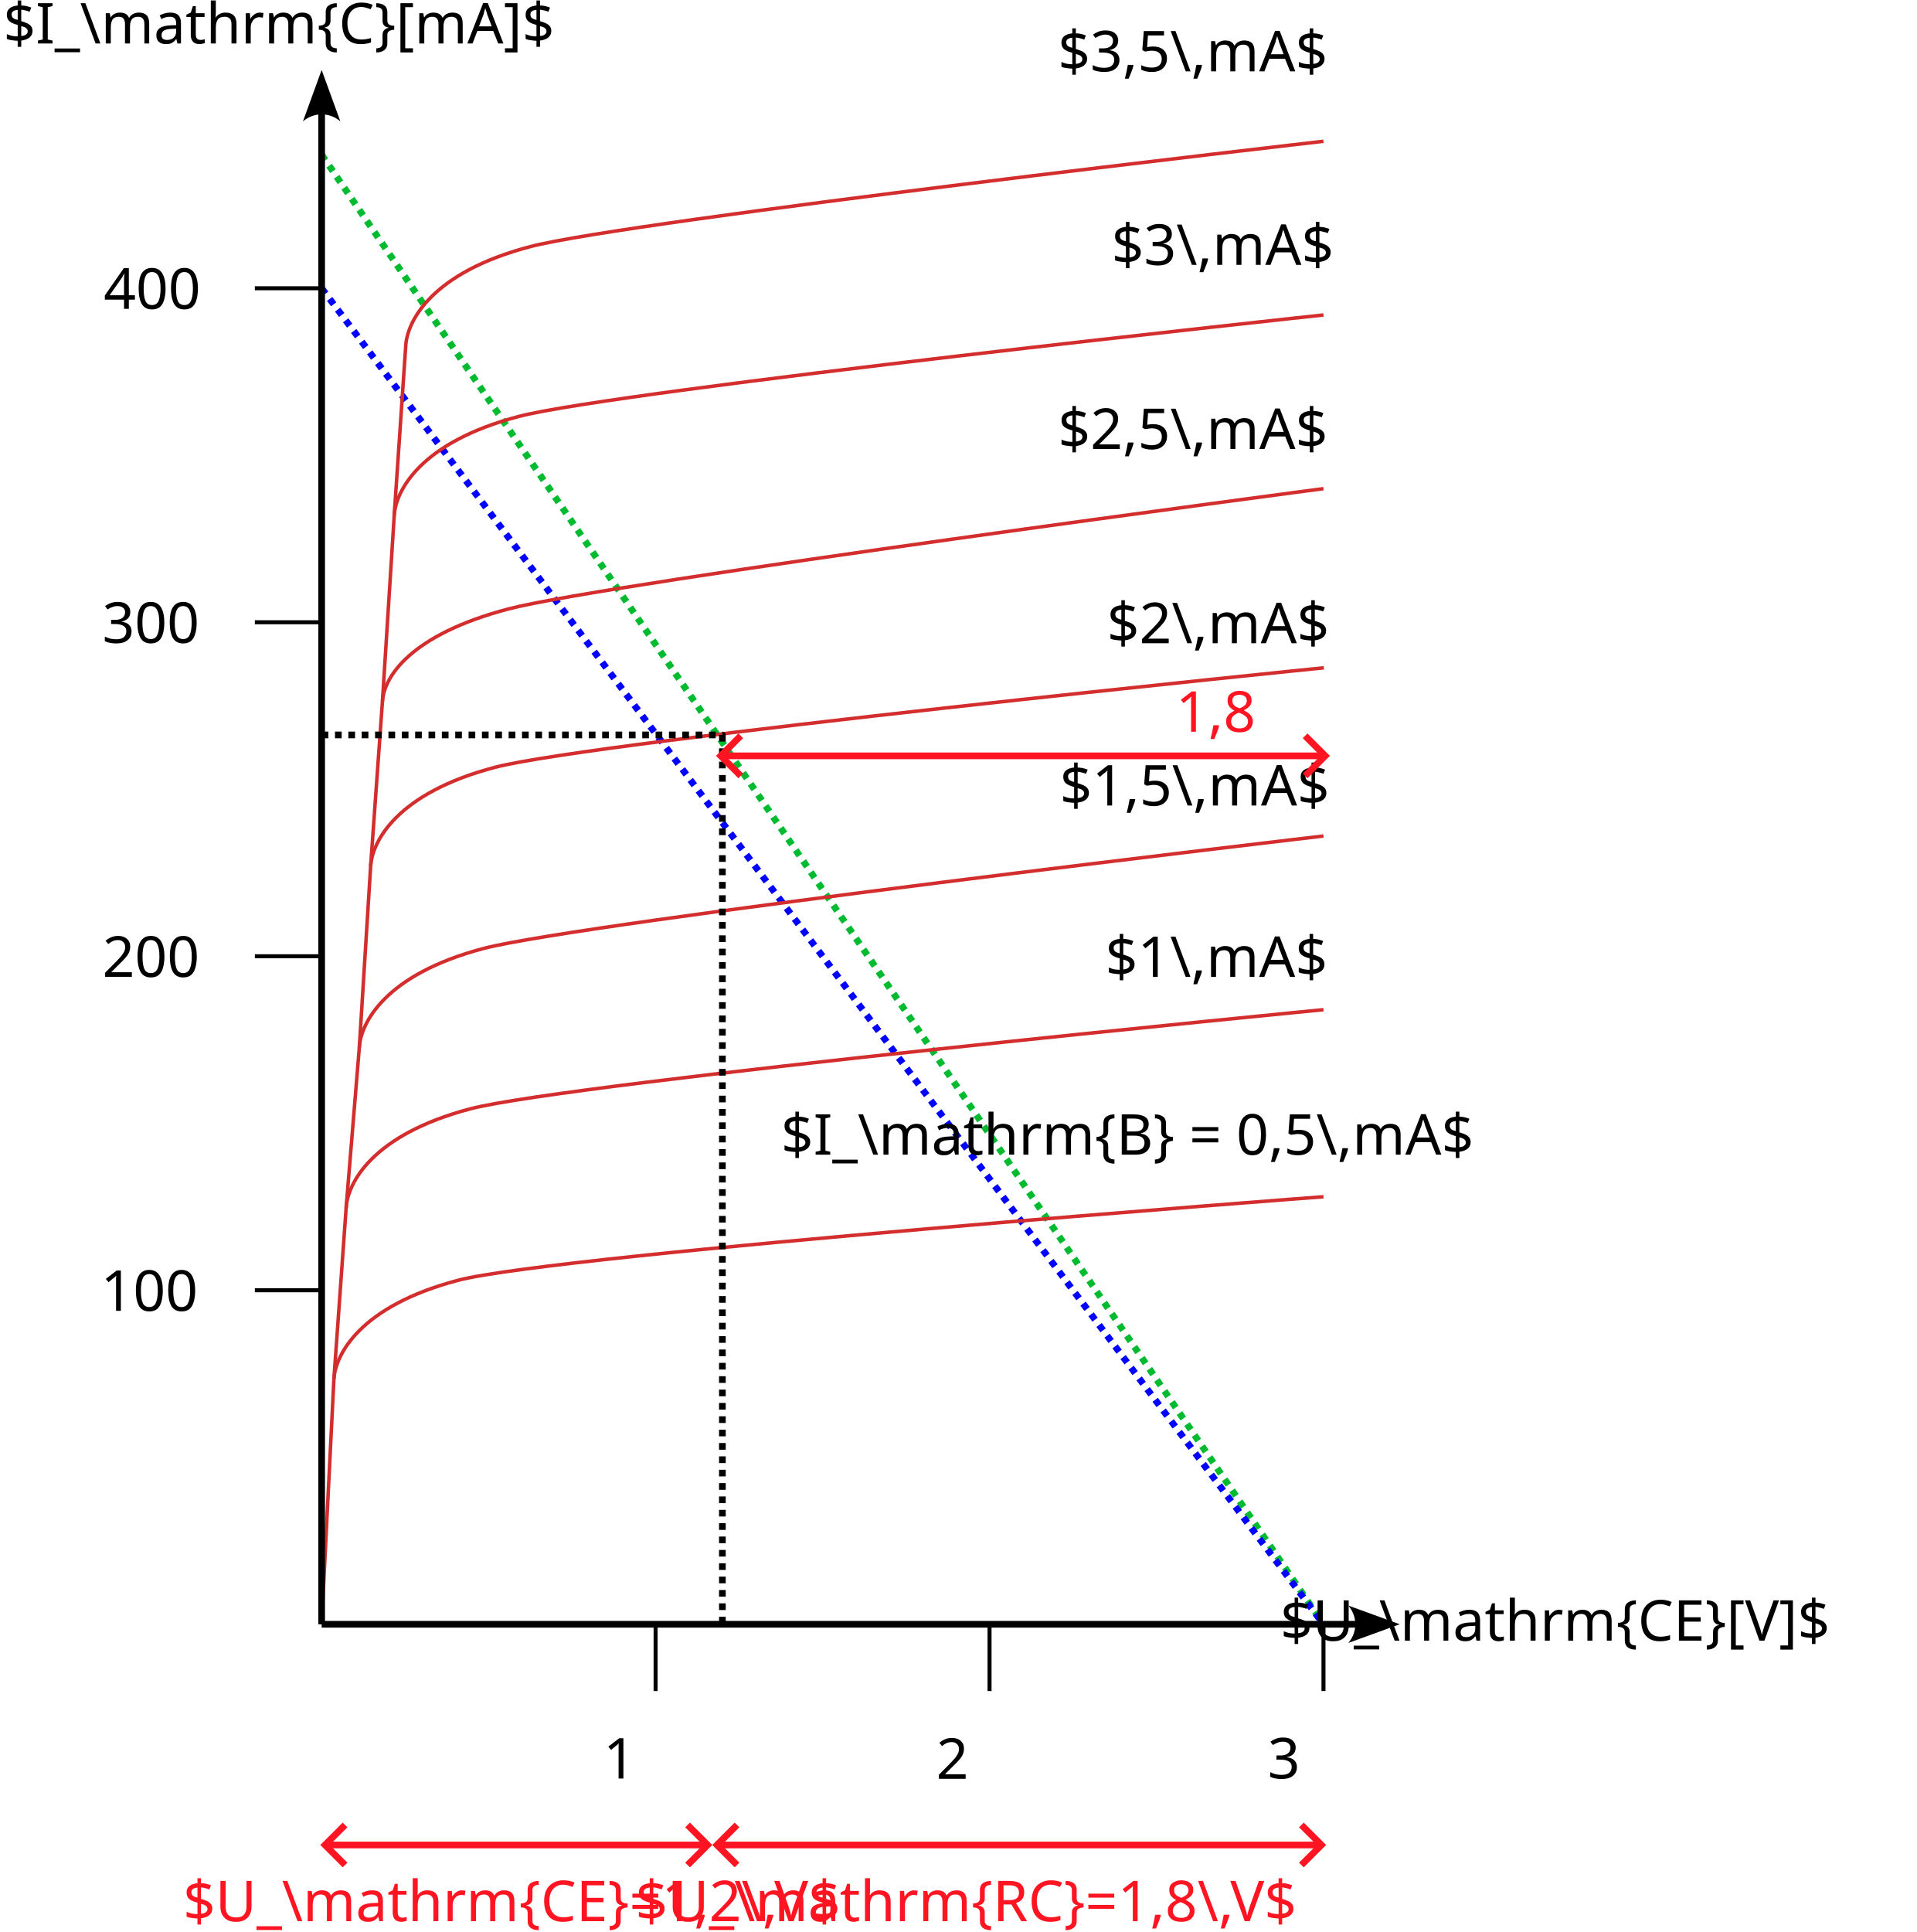
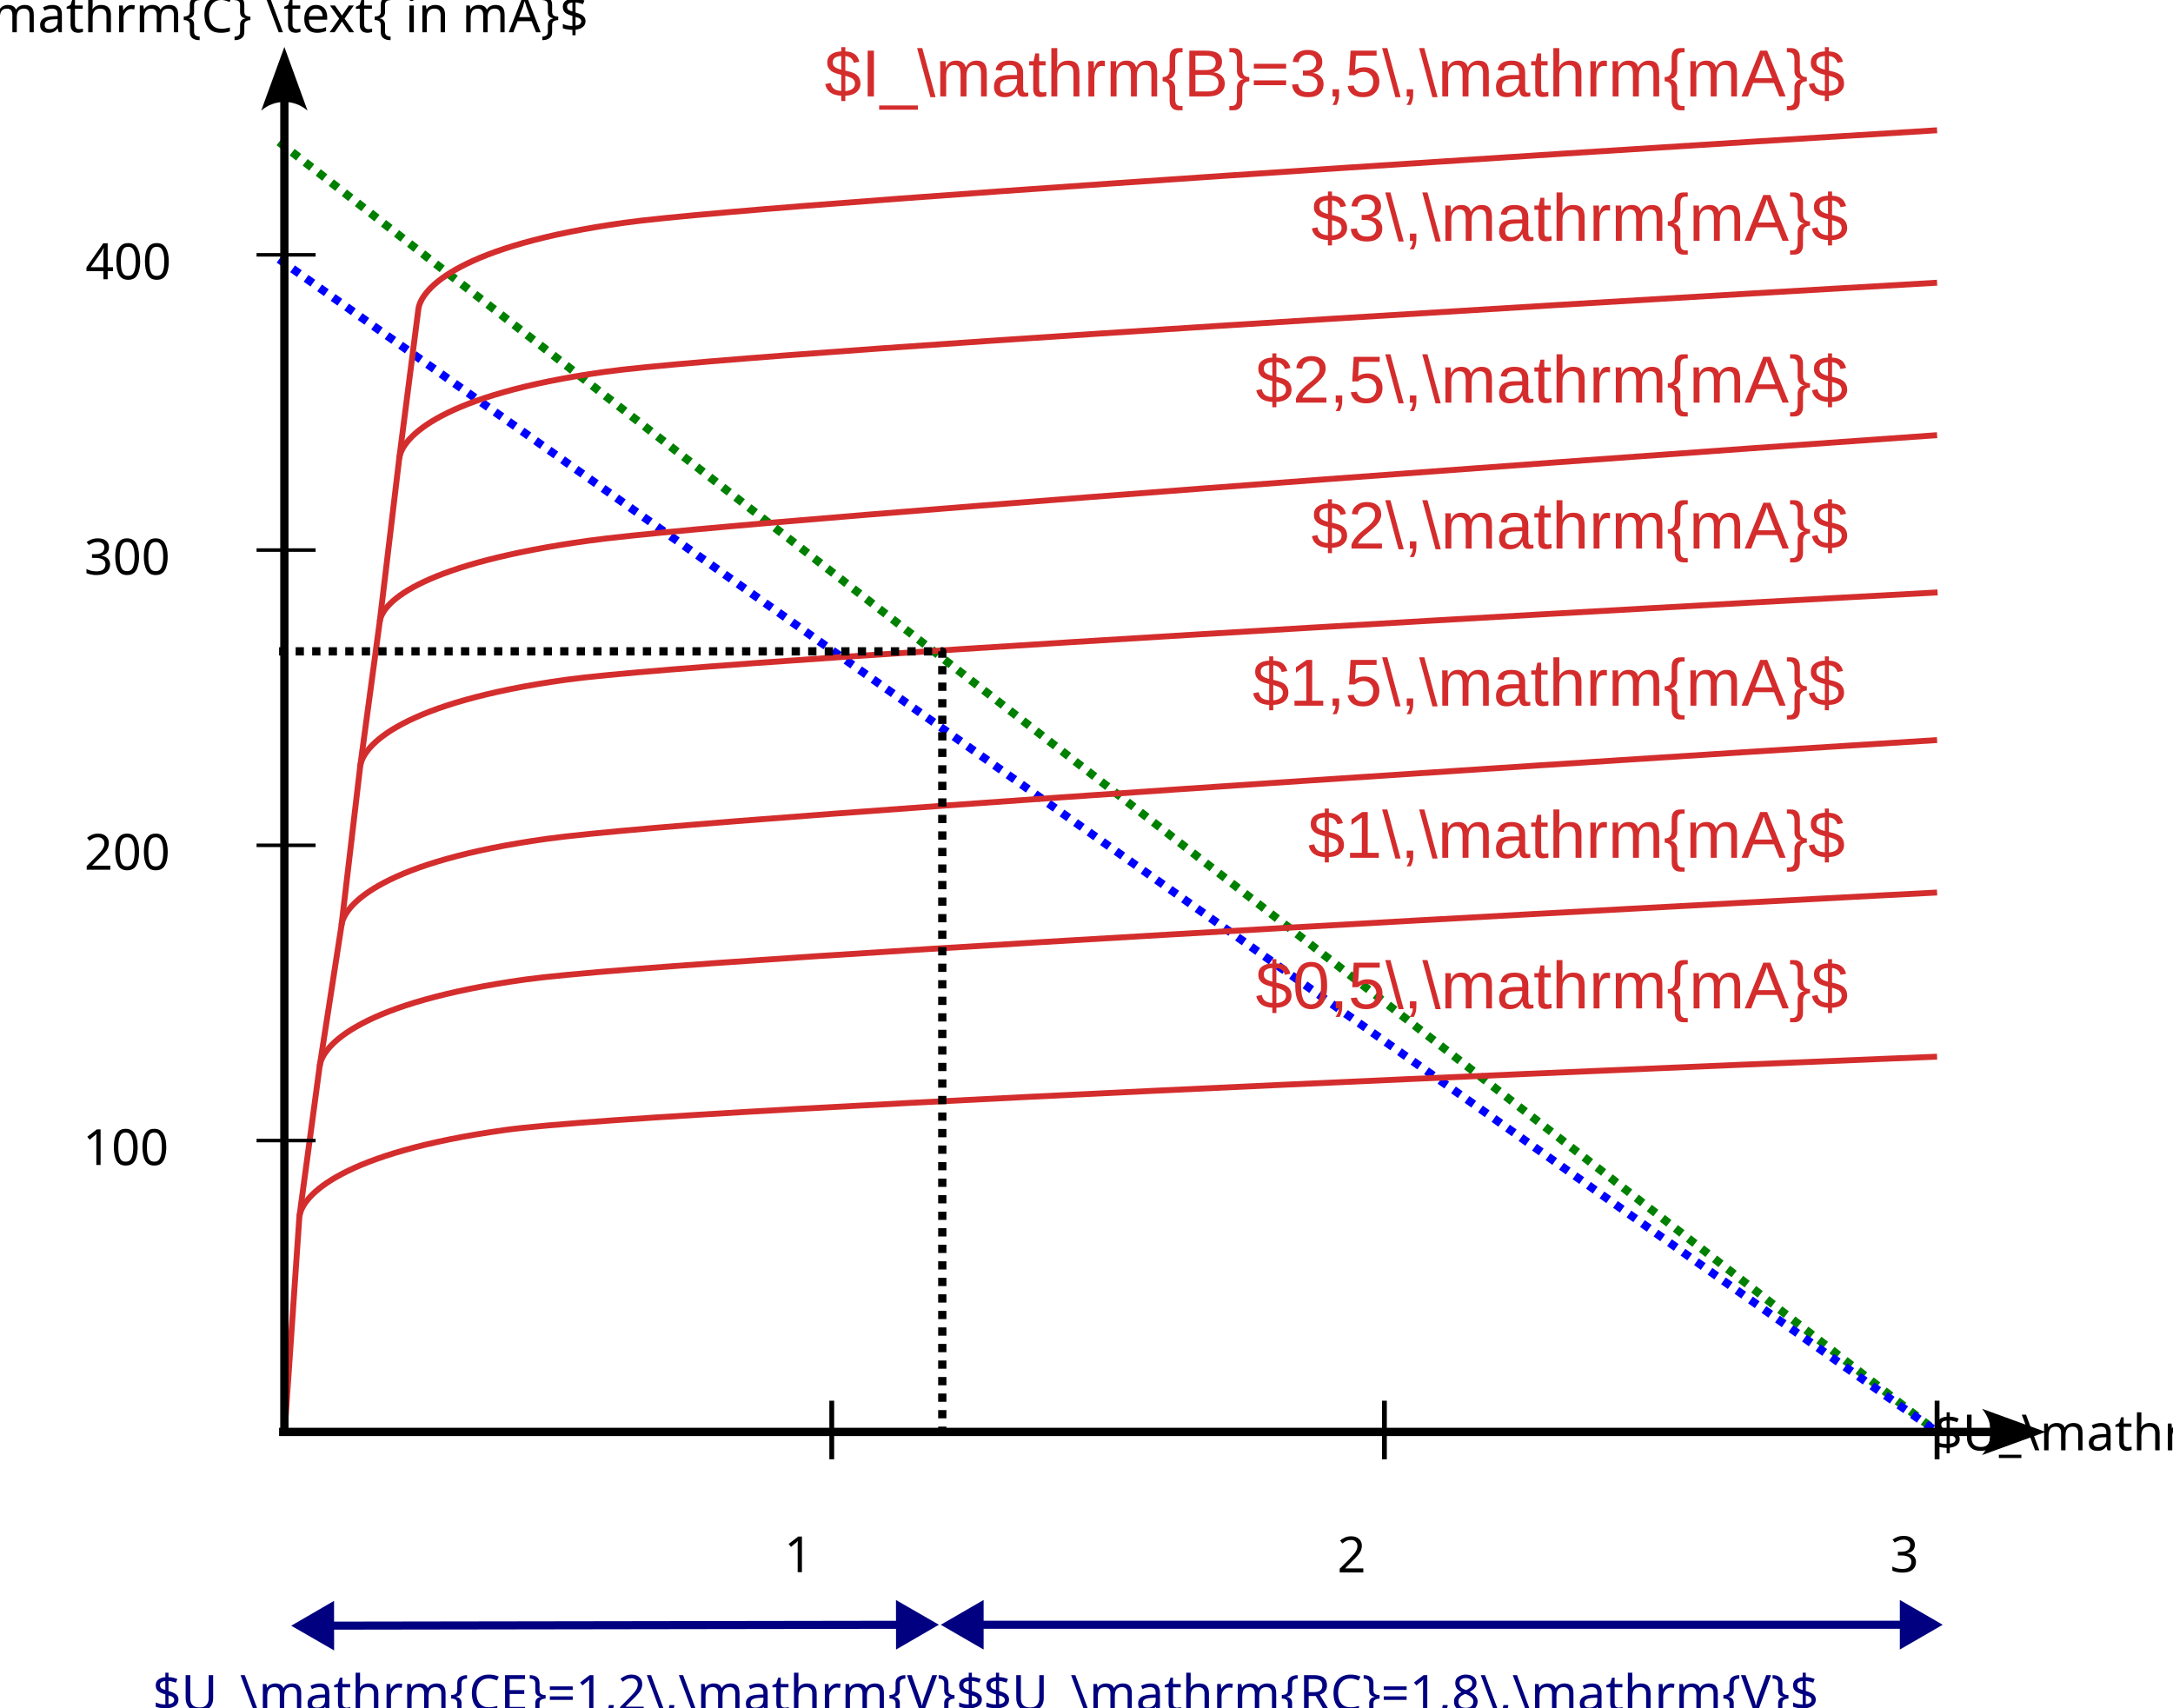
- <svg xmlns="http://www.w3.org/2000/svg" width="143.502mm" height="144.61mm" viewBox="0 0 143.502 144.61" version="1.1" id="svg1">
+ <svg xmlns="http://www.w3.org/2000/svg" width="184mm" height="144.61mm" viewBox="0 0 184 144.61" version="1.1" id="svg1">
  <defs id="defs1">
-     <marker style="overflow:visible" id="ArrowWide" refX="0" refY="0" orient="auto-start-reverse" markerWidth="1" markerHeight="1" viewBox="0 0 1 1" preserveAspectRatio="xMidYMid">
-       <path style="fill:none;stroke:context-stroke;stroke-width:1;stroke-linecap:butt" d="M 3,-3 0,0 3,3" transform="rotate(180,0.125,0)" id="path14" />
+     <marker style="overflow:visible" id="TriangleStart" refX="0" refY="0" orient="auto-start-reverse" markerWidth="5.324" markerHeight="6.155" viewBox="0 0 5.324 6.155" preserveAspectRatio="xMidYMid">
+       <path transform="scale(0.5)" style="fill:context-stroke;fill-rule:evenodd;stroke:context-stroke;stroke-width:1pt" d="M 5.77,0 -2.88,5 V -5 Z" id="path135" />
    </marker>
    <marker style="overflow:visible" id="ConcaveTriangle" refX="0" refY="0" orient="auto-start-reverse" markerWidth="1" markerHeight="1" viewBox="0 0 1 1" preserveAspectRatio="xMidYMid">
      <path transform="scale(0.7)" d="M -2,-4 9,0 -2,4 c 2,-2.33 2,-5.66 0,-8 z" style="fill:context-stroke;fill-rule:evenodd;stroke:none" id="path7" />
    </marker>
-     <marker style="overflow:visible" id="ArrowWide-7" refX="0" refY="0" orient="auto-start-reverse" markerWidth="1" markerHeight="1" viewBox="0 0 1 1" preserveAspectRatio="xMidYMid">
-       <path style="fill:none;stroke:context-stroke;stroke-width:1;stroke-linecap:butt" d="M 3,-3 0,0 3,3" transform="rotate(180,0.125,0)" id="path14-8" />
-     </marker>
-     <marker style="overflow:visible" id="ArrowWide-5" refX="0" refY="0" orient="auto-start-reverse" markerWidth="1" markerHeight="1" viewBox="0 0 1 1" preserveAspectRatio="xMidYMid">
-       <path style="fill:none;stroke:context-stroke;stroke-width:1;stroke-linecap:butt" d="M 3,-3 0,0 3,3" transform="rotate(180,0.125,0)" id="path14-81" />
-     </marker>
  </defs>
  <g id="layer1" transform="translate(4.079154,-68.42446)">
-     <path style="fill:#000000;fill-rule:evenodd;stroke:#00bb2f;stroke-width:0.5;stroke-linejoin:round;stroke-miterlimit:0;stroke-dasharray:0.5, 0.5;stroke-dashoffset:0;stroke-opacity:1" d="M 20,80 95,190" id="path11-9" />
-     <path style="fill:#000000;fill-rule:evenodd;stroke:#0000ff;stroke-width:0.5;stroke-linejoin:round;stroke-miterlimit:0;stroke-dasharray:0.5, 0.5;stroke-dashoffset:0;stroke-opacity:1" d="M 20,90 95,190" id="path11" />
-     <path style="fill:none;fill-opacity:1;fill-rule:evenodd;stroke:#d42d2d;stroke-width:0.263;stroke-miterlimit:0;stroke-dasharray:none;stroke-opacity:1" d="m 20,190 0.917,-18.333 c 0.104,-1.828 1.921,-5.476 9.312,-7.416 C 37.623,162.311 95,158 95,158" id="path19" />
-     <path style="fill:none;fill-opacity:1;fill-rule:evenodd;stroke:#d42d2d;stroke-width:0.263;stroke-miterlimit:0;stroke-dasharray:none;stroke-opacity:1" d="m 20.92,171.621 0.914,-12.788 c 0.104,-1.828 1.921,-5.476 9.312,-7.416 C 38.54,149.478 95,144 95,144" id="path19-6" />
-     <path style="fill:none;fill-opacity:1;fill-rule:evenodd;stroke:#d42d2d;stroke-width:0.263;stroke-miterlimit:0;stroke-dasharray:none;stroke-opacity:1" d="m 21.833,158.833 0.987,-12.002 c 0.104,-1.828 1.921,-5.476 9.312,-7.416 C 39.526,137.476 95,131 95,131" id="path19-9" />
-     <path style="fill:none;fill-opacity:1;fill-rule:evenodd;stroke:#d42d2d;stroke-width:0.263;stroke-miterlimit:0;stroke-dasharray:none;stroke-opacity:1" d="m 22.821,146.815 0.846,-13.542 c 0.104,-1.828 1.921,-5.476 9.312,-7.416 7.394,-1.94 62.045,-7.448 62.045,-7.448" id="path19-69" />
-     <path style="fill:none;fill-opacity:1;fill-rule:evenodd;stroke:#d42d2d;stroke-width:0.263;stroke-miterlimit:0;stroke-dasharray:none;stroke-opacity:1" d="m 23.667,133.273 0.883,-12.333 c 0.104,-1.828 2.059,-5 9.45,-6.94 7.394,-1.94 61,-9 61,-9" id="path19-4" />
-     <path style="fill:none;fill-opacity:1;fill-rule:evenodd;stroke:#d42d2d;stroke-width:0.263;stroke-miterlimit:0;stroke-dasharray:none;stroke-opacity:1" d="m 24.55,120.94 0.883,-13.925 c 0.104,-1.828 1.921,-5.476 9.312,-7.416 7.394,-1.94 60.255,-7.599 60.255,-7.599" id="path19-1" />
-     <path style="fill:none;fill-opacity:1;fill-rule:evenodd;stroke:#d42d2d;stroke-width:0.263;stroke-miterlimit:0;stroke-dasharray:none;stroke-opacity:1" d="m 25.432,107.015 0.864,-12.712 c 0.104,-1.828 1.921,-5.476 9.312,-7.416 7.394,-1.94 59.391,-7.887 59.391,-7.887" id="path19-19" />
-     <path style="fill:none;fill-rule:evenodd;stroke:#000000;stroke-width:0.5;stroke-linejoin:round;stroke-miterlimit:0;stroke-dasharray:none;stroke-opacity:1;marker-end:url(#ConcaveTriangle)" d="M 20,190 H 97.557" id="path1" />
-     <path style="fill:none;fill-rule:evenodd;stroke:#000000;stroke-width:0.5;stroke-linejoin:round;stroke-miterlimit:0;stroke-dasharray:none;stroke-opacity:1;marker-end:url(#ConcaveTriangle)" d="M 20,190 V 76.809" id="path2" />
-     <path style="fill:none;fill-rule:evenodd;stroke:#000000;stroke-width:0.3;stroke-linejoin:round;stroke-miterlimit:0;stroke-dasharray:none;stroke-opacity:1" d="m 20,165 h -5" id="path3" />
-     <path style="fill:none;fill-rule:evenodd;stroke:#000000;stroke-width:0.3;stroke-linejoin:round;stroke-miterlimit:0;stroke-dasharray:none;stroke-opacity:1" d="m 20,140 h -5" id="path4" />
-     <path style="fill:none;fill-rule:evenodd;stroke:#000000;stroke-width:0.3;stroke-linejoin:round;stroke-miterlimit:0;stroke-dasharray:none;stroke-opacity:1" d="m 20,115.001 -5,-0.001" id="path5" />
-     <path style="fill:none;fill-rule:evenodd;stroke:#000000;stroke-width:0.3;stroke-linejoin:round;stroke-miterlimit:0;stroke-dasharray:none;stroke-opacity:1" d="m 20,90 h -5" id="path6" />
-     <path style="fill:none;fill-rule:evenodd;stroke:#000000;stroke-width:0.3;stroke-linejoin:round;stroke-miterlimit:0;stroke-dasharray:none;stroke-opacity:1" d="m 45,190 v 5" id="path8" />
-     <path style="fill:none;fill-rule:evenodd;stroke:#000000;stroke-width:0.3;stroke-linejoin:round;stroke-miterlimit:0;stroke-dasharray:none;stroke-opacity:1" d="m 70,190 v 5" id="path9" />
-     <path style="fill:none;fill-rule:evenodd;stroke:#000000;stroke-width:0.3;stroke-linejoin:round;stroke-miterlimit:0;stroke-dasharray:none;stroke-opacity:1" d="m 95,190 v 5" id="path10" />
-     <text xml:space="preserve" style="font-size:4.233px;line-height:7px;font-family:sans-serif;-inkscape-font-specification:sans-serif;text-align:center;letter-spacing:0px;word-spacing:0px;text-anchor:middle;fill:#000000;fill-opacity:1;fill-rule:evenodd;stroke:none;stroke-width:0.3;stroke-linejoin:round;stroke-miterlimit:0;stroke-dasharray:none;stroke-opacity:1" x="10.06" y="91.538" id="text10">
-       <tspan id="tspan10" style="fill:#000000;fill-opacity:1;stroke:none;stroke-width:0.3" x="10.06" y="91.538">400</tspan>
+     <path style="fill:#000000;fill-rule:evenodd;stroke:#008000;stroke-width:0.7;stroke-linejoin:round;stroke-miterlimit:0;stroke-dasharray:0.7,0.7;stroke-dashoffset:0;stroke-opacity:1" d="M 19.554,80.448 159.944,189.672" id="path11-9" />
+     <path style="fill:#000000;fill-rule:evenodd;stroke:#0000ff;stroke-width:0.7;stroke-linejoin:round;stroke-miterlimit:0;stroke-dasharray:0.7,0.7;stroke-dashoffset:0;stroke-opacity:1" d="M 19.554,90.378 159.944,189.672" id="path11" />
+     <path style="fill:none;fill-opacity:1;fill-rule:evenodd;stroke:#d42d2d;stroke-width:0.5;stroke-miterlimit:0;stroke-dasharray:none;stroke-opacity:1" d="m 20.022,189.672 1.248,-18.204 c 0.196,-1.815 3.595,-5.438 17.431,-7.363 13.841,-1.926 121.243,-6.207 121.243,-6.207" id="path19" />
+     <path style="fill:none;fill-opacity:1;fill-rule:evenodd;stroke:#d42d2d;stroke-width:0.5;stroke-miterlimit:0;stroke-dasharray:none;stroke-opacity:1" d="m 21.275,171.423 1.71,-12.698 c 0.196,-1.815 3.595,-5.438 17.431,-7.363 13.841,-1.926 119.527,-7.365 119.527,-7.365" id="path19-6" />
+     <path style="fill:none;fill-opacity:1;fill-rule:evenodd;stroke:#d42d2d;stroke-width:0.5;stroke-miterlimit:0;stroke-dasharray:none;stroke-opacity:1" d="m 22.986,158.725 1.847,-11.917 c 0.196,-1.815 3.595,-5.438 17.431,-7.363 13.841,-1.926 117.68,-8.357 117.68,-8.357" id="path19-9" />
+     <path style="fill:none;fill-opacity:1;fill-rule:evenodd;stroke:#d42d2d;stroke-width:0.5;stroke-miterlimit:0;stroke-dasharray:none;stroke-opacity:1" d="m 24.834,146.792 1.583,-13.447 c 0.196,-1.815 3.595,-5.438 17.431,-7.363 13.841,-1.926 116.139,-7.396 116.139,-7.396" id="path19-69" />
+     <path style="fill:none;fill-opacity:1;fill-rule:evenodd;stroke:#d42d2d;stroke-width:0.5;stroke-miterlimit:0;stroke-dasharray:none;stroke-opacity:1" d="m 26.417,133.345 1.653,-12.246 c 0.196,-1.815 3.854,-4.965 17.69,-6.891 13.841,-1.926 114.184,-8.937 114.184,-8.937" id="path19-4" />
+     <path style="fill:none;fill-opacity:1;fill-rule:evenodd;stroke:#d42d2d;stroke-width:0.5;stroke-miterlimit:0;stroke-dasharray:none;stroke-opacity:1" d="m 28.07,121.099 1.653,-13.827 c 0.196,-1.815 3.595,-5.438 17.431,-7.363 13.841,-1.926 112.79,-7.546 112.79,-7.546" id="path19-1" />
+     <path style="fill:none;fill-opacity:1;fill-rule:evenodd;stroke:#d42d2d;stroke-width:0.5;stroke-miterlimit:0;stroke-dasharray:none;stroke-opacity:1" d="m 29.723,107.273 1.618,-12.622 c 0.196,-1.815 3.595,-5.438 17.431,-7.363 C 62.613,85.36 159.944,79.455 159.944,79.455" id="path19-19" />
+     <path style="fill:none;fill-rule:evenodd;stroke:#000000;stroke-width:0.7;stroke-linejoin:round;stroke-miterlimit:0;stroke-dasharray:none;stroke-opacity:1;marker-end:url(#ConcaveTriangle)" d="M 19.554,189.672 H 164.73" id="path1" />
+     <path style="fill:none;fill-rule:evenodd;stroke:#000000;stroke-width:0.7;stroke-linejoin:round;stroke-miterlimit:0;stroke-dasharray:none;stroke-opacity:1;marker-end:url(#ConcaveTriangle)" d="M 20,190 V 76.809" id="path2" />
+     <path style="fill:none;fill-rule:evenodd;stroke:#000000;stroke-width:0.3;stroke-linejoin:round;stroke-miterlimit:0;stroke-dasharray:none;stroke-opacity:1" d="m 22.646,165 h -5" id="path3" />
+     <path style="fill:none;fill-rule:evenodd;stroke:#000000;stroke-width:0.3;stroke-linejoin:round;stroke-miterlimit:0;stroke-dasharray:none;stroke-opacity:1" d="m 22.646,140 h -5" id="path4" />
+     <path style="fill:none;fill-rule:evenodd;stroke:#000000;stroke-width:0.3;stroke-linejoin:round;stroke-miterlimit:0;stroke-dasharray:none;stroke-opacity:1" d="m 22.646,115.001 -5,-0.001" id="path5" />
+     <path style="fill:none;fill-rule:evenodd;stroke:#000000;stroke-width:0.3;stroke-linejoin:round;stroke-miterlimit:0;stroke-dasharray:none;stroke-opacity:1" d="m 22.646,90 h -5" id="path6" />
+     <path style="fill:none;fill-rule:evenodd;stroke:#000000;stroke-width:0.409;stroke-linejoin:round;stroke-miterlimit:0;stroke-dasharray:none;stroke-opacity:1" d="m 66.35,187.026 v 4.965" id="path8" />
+     <path style="fill:none;fill-rule:evenodd;stroke:#000000;stroke-width:0.409;stroke-linejoin:round;stroke-miterlimit:0;stroke-dasharray:none;stroke-opacity:1" d="m 113.147,187.026 v 4.965" id="path9" />
+     <path style="fill:none;fill-rule:evenodd;stroke:#000000;stroke-width:0.409;stroke-linejoin:round;stroke-miterlimit:0;stroke-dasharray:none;stroke-opacity:1" d="m 159.944,187.026 v 4.965" id="path10" />
+     <text xml:space="preserve" style="font-size:4.233px;line-height:7px;font-family:sans-serif;-inkscape-font-specification:sans-serif;text-align:center;letter-spacing:0px;word-spacing:0px;text-anchor:middle;fill:#000000;fill-opacity:1;fill-rule:evenodd;stroke:none;stroke-width:0.3;stroke-linejoin:round;stroke-miterlimit:0;stroke-dasharray:none;stroke-opacity:1" x="9.531" y="92.067" id="text10">
+       <tspan id="tspan10" style="fill:#000000;fill-opacity:1;stroke:none;stroke-width:0.3" x="9.531" y="92.067">400</tspan>
    </text>
-     <text xml:space="preserve" style="font-size:4.233px;line-height:7px;font-family:sans-serif;-inkscape-font-specification:sans-serif;text-align:center;letter-spacing:0px;word-spacing:0px;text-anchor:middle;fill:#000000;fill-opacity:1;fill-rule:evenodd;stroke:none;stroke-width:0.3;stroke-linejoin:round;stroke-miterlimit:0;stroke-dasharray:none;stroke-opacity:1" x="9.967" y="116.539" id="text11">
-       <tspan id="tspan11" style="stroke-width:0.3" x="9.967" y="116.539">300</tspan>
+     <text xml:space="preserve" style="font-size:4.233px;line-height:7px;font-family:sans-serif;-inkscape-font-specification:sans-serif;text-align:center;letter-spacing:0px;word-spacing:0px;text-anchor:middle;fill:#000000;fill-opacity:1;fill-rule:evenodd;stroke:none;stroke-width:0.3;stroke-linejoin:round;stroke-miterlimit:0;stroke-dasharray:none;stroke-opacity:1" x="9.438" y="117.068" id="text11">
+       <tspan id="tspan11" style="stroke-width:0.3" x="9.438" y="117.068">300</tspan>
    </text>
-     <text xml:space="preserve" style="font-size:4.233px;line-height:7px;font-family:sans-serif;-inkscape-font-specification:sans-serif;text-align:center;letter-spacing:0px;word-spacing:0px;text-anchor:middle;fill:#000000;fill-opacity:1;fill-rule:evenodd;stroke:none;stroke-width:0.3;stroke-linejoin:round;stroke-miterlimit:0;stroke-dasharray:none;stroke-opacity:1" x="9.973" y="141.539" id="text12">
-       <tspan id="tspan12" style="stroke-width:0.3" x="9.973" y="141.539">200</tspan>
+     <text xml:space="preserve" style="font-size:4.233px;line-height:7px;font-family:sans-serif;-inkscape-font-specification:sans-serif;text-align:center;letter-spacing:0px;word-spacing:0px;text-anchor:middle;fill:#000000;fill-opacity:1;fill-rule:evenodd;stroke:none;stroke-width:0.3;stroke-linejoin:round;stroke-miterlimit:0;stroke-dasharray:none;stroke-opacity:1" x="9.444" y="142.068" id="text12">
+       <tspan id="tspan12" style="stroke-width:0.3" x="9.444" y="142.068">200</tspan>
    </text>
-     <text xml:space="preserve" style="font-size:4.233px;line-height:7px;font-family:sans-serif;-inkscape-font-specification:sans-serif;text-align:center;letter-spacing:0px;word-spacing:0px;text-anchor:middle;fill:#000000;fill-opacity:1;fill-rule:evenodd;stroke:none;stroke-width:0.3;stroke-linejoin:round;stroke-miterlimit:0;stroke-dasharray:none;stroke-opacity:1" x="9.852" y="166.538" id="text13">
-       <tspan id="tspan13" style="stroke-width:0.3" x="9.852" y="166.538">100</tspan>
+     <text xml:space="preserve" style="font-size:4.233px;line-height:7px;font-family:sans-serif;-inkscape-font-specification:sans-serif;text-align:center;letter-spacing:0px;word-spacing:0px;text-anchor:middle;fill:#000000;fill-opacity:1;fill-rule:evenodd;stroke:none;stroke-width:0.3;stroke-linejoin:round;stroke-miterlimit:0;stroke-dasharray:none;stroke-opacity:1" x="9.323" y="167.067" id="text13">
+       <tspan id="tspan13" style="stroke-width:0.3" x="9.323" y="167.067">100</tspan>
    </text>
-     <text xml:space="preserve" style="font-size:4.233px;line-height:7px;font-family:sans-serif;-inkscape-font-specification:sans-serif;text-align:center;letter-spacing:0px;word-spacing:0px;text-anchor:middle;fill:#000000;fill-opacity:1;fill-rule:evenodd;stroke:none;stroke-width:0.3;stroke-linejoin:round;stroke-miterlimit:0;stroke-dasharray:none;stroke-opacity:1" x="45.053" y="201.544" id="text14">
-       <tspan id="tspan14" style="stroke-width:0.3" x="45.053" y="201.544">1</tspan>
+     <text xml:space="preserve" style="font-size:4.233px;line-height:7px;font-family:sans-serif;-inkscape-font-specification:sans-serif;text-align:center;letter-spacing:0px;word-spacing:0px;text-anchor:middle;fill:#000000;fill-opacity:1;fill-rule:evenodd;stroke:none;stroke-width:0.3;stroke-linejoin:round;stroke-miterlimit:0;stroke-dasharray:none;stroke-opacity:1" x="66.288" y="201.544" id="text14">
+       <tspan id="tspan14" style="stroke-width:0.3" x="66.288" y="201.544">1</tspan>
    </text>
-     <text xml:space="preserve" style="font-size:4.233px;line-height:7px;font-family:sans-serif;-inkscape-font-specification:sans-serif;text-align:center;letter-spacing:0px;word-spacing:0px;text-anchor:middle;fill:#000000;fill-opacity:1;fill-rule:evenodd;stroke:none;stroke-width:0.3;stroke-linejoin:round;stroke-miterlimit:0;stroke-dasharray:none;stroke-opacity:1" x="69.971" y="201.571" id="text15">
-       <tspan id="tspan15" style="stroke-width:0.3" x="69.971" y="201.571">2</tspan>
+     <text xml:space="preserve" style="font-size:4.233px;line-height:7px;font-family:sans-serif;-inkscape-font-specification:sans-serif;text-align:center;letter-spacing:0px;word-spacing:0px;text-anchor:middle;fill:#000000;fill-opacity:1;fill-rule:evenodd;stroke:none;stroke-width:0.3;stroke-linejoin:round;stroke-miterlimit:0;stroke-dasharray:none;stroke-opacity:1" x="113.118" y="201.571" id="text15">
+       <tspan id="tspan15" style="stroke-width:0.3" x="113.118" y="201.571">2</tspan>
    </text>
-     <text xml:space="preserve" style="font-size:4.233px;line-height:7px;font-family:sans-serif;-inkscape-font-specification:sans-serif;text-align:center;letter-spacing:0px;word-spacing:0px;text-anchor:middle;fill:#000000;fill-opacity:1;fill-rule:evenodd;stroke:none;stroke-width:0.3;stroke-linejoin:round;stroke-miterlimit:0;stroke-dasharray:none;stroke-opacity:1" x="94.788" y="201.539" id="text16">
-       <tspan id="tspan16" style="stroke-width:0.3" x="94.788" y="201.539">3</tspan>
+     <text xml:space="preserve" style="font-size:4.233px;line-height:7px;font-family:sans-serif;-inkscape-font-specification:sans-serif;text-align:center;letter-spacing:0px;word-spacing:0px;text-anchor:middle;fill:#000000;fill-opacity:1;fill-rule:evenodd;stroke:none;stroke-width:0.3;stroke-linejoin:round;stroke-miterlimit:0;stroke-dasharray:none;stroke-opacity:1" x="159.93" y="201.539" id="text16">
+       <tspan id="tspan16" style="stroke-width:0.3" x="159.93" y="201.539">3</tspan>
    </text>
-     <text xml:space="preserve" style="font-size:4.233px;line-height:7px;font-family:sans-serif;-inkscape-font-specification:sans-serif;text-align:center;letter-spacing:0px;word-spacing:0px;text-anchor:middle;fill:#000000;fill-opacity:1;fill-rule:evenodd;stroke:none;stroke-width:0.3;stroke-linejoin:round;stroke-miterlimit:0;stroke-dasharray:none;stroke-opacity:1" x="115.087" y="191.224" id="text17">
-       <tspan id="tspan17" style="stroke-width:0.3" x="115.087" y="191.224">$U_\mathrm{CE}[V]$</tspan>
+     <text xml:space="preserve" style="font-size:4.233px;line-height:7px;font-family:sans-serif;-inkscape-font-specification:sans-serif;text-align:center;letter-spacing:0px;word-spacing:0px;text-anchor:middle;fill:#000000;fill-opacity:1;fill-rule:evenodd;stroke:none;stroke-width:0.3;stroke-linejoin:round;stroke-miterlimit:0;stroke-dasharray:none;stroke-opacity:1" x="190.757" y="191.224" id="text17">
+       <tspan id="tspan17" style="stroke-width:0.3" x="190.757" y="191.224">$U_\mathrm{CE}\text{ in V}$</tspan>
    </text>
-     <text xml:space="preserve" style="font-size:4.233px;line-height:7px;font-family:sans-serif;-inkscape-font-specification:sans-serif;text-align:center;letter-spacing:0px;word-spacing:0px;text-anchor:middle;fill:#000000;fill-opacity:1;fill-rule:evenodd;stroke:none;stroke-width:0.3;stroke-linejoin:round;stroke-miterlimit:0;stroke-dasharray:none;stroke-opacity:1" x="19.548" y="71.682" id="text19">
-       <tspan style="stroke-width:0.3" x="19.548" y="71.682" id="tspan21">$I_\mathrm{C}[mA]$</tspan>
+     <text xml:space="preserve" style="font-size:4.233px;line-height:7px;font-family:sans-serif;-inkscape-font-specification:sans-serif;text-align:center;letter-spacing:0px;word-spacing:0px;text-anchor:middle;fill:#000000;fill-opacity:1;fill-rule:evenodd;stroke:none;stroke-width:0.3;stroke-linejoin:round;stroke-miterlimit:0;stroke-dasharray:none;stroke-opacity:1" x="19.548" y="71.153" id="text19">
+       <tspan style="stroke-width:0.3" x="19.548" y="71.153" id="tspan21">$I_\mathrm{C} \text{ in mA}$</tspan>
    </text>
-     <text xml:space="preserve" style="font-size:4.233px;line-height:7px;font-family:sans-serif;-inkscape-font-specification:sans-serif;text-align:center;letter-spacing:0px;word-spacing:0px;text-anchor:middle;fill:#000000;fill-opacity:1;fill-rule:evenodd;stroke:none;stroke-width:0.3;stroke-linejoin:round;stroke-miterlimit:0;stroke-dasharray:none;stroke-opacity:1" x="83.069" y="154.848" id="text22">
-       <tspan id="tspan22" style="stroke-width:0.3" x="83.069" y="154.848">$I_\mathrm{B} = 0,5\,mA$</tspan>
+     <path style="fill:none;fill-rule:evenodd;stroke:#000000;stroke-width:0.7;stroke-linejoin:round;stroke-miterlimit:0;stroke-dasharray:0.7,0.7;stroke-dashoffset:0;stroke-opacity:1" d="m 19.554,123.577 h 56.156 v 66.095" id="path12" />
+     <path style="fill:#000080;fill-rule:evenodd;stroke:#000080;stroke-width:0.682;stroke-linejoin:round;stroke-miterlimit:0;stroke-dasharray:none;stroke-dashoffset:0;stroke-opacity:1;marker-start:url(#TriangleStart);marker-end:url(#TriangleStart)" d="m 78,206 80,0" id="path13-5" />
+     <path style="fill:#000080;fill-rule:evenodd;stroke:#000080;stroke-width:0.682;stroke-linejoin:round;stroke-miterlimit:0;stroke-dasharray:none;stroke-dashoffset:0;stroke-opacity:1;marker-start:url(#TriangleStart);marker-end:url(#TriangleStart)" d="m 23,206.077 50,-0.076" id="path13-8" />
+     <text xml:space="preserve" style="font-size:4.233px;line-height:7px;font-family:sans-serif;-inkscape-font-specification:sans-serif;text-align:center;letter-spacing:0px;word-spacing:0px;text-anchor:middle;fill:#000080;fill-opacity:1;fill-rule:evenodd;stroke:none;stroke-width:0.5;stroke-linejoin:round;stroke-miterlimit:0;stroke-dasharray:none;stroke-dashoffset:0;stroke-opacity:1" x="46.82" y="213.282" id="text20">
+       <tspan id="tspan20" style="stroke-width:0.5;fill:#000080;stroke:none" x="46.82" y="213.282">$U_\mathrm{CE}=1,2\,\mathrm{V}$</tspan>
    </text>
-     <text xml:space="preserve" style="font-size:4.233px;line-height:7px;font-family:sans-serif;-inkscape-font-specification:sans-serif;text-align:center;letter-spacing:0px;word-spacing:0px;text-anchor:middle;fill:#000000;fill-opacity:1;fill-rule:evenodd;stroke:none;stroke-width:0.3;stroke-linejoin:round;stroke-miterlimit:0;stroke-dasharray:none;stroke-opacity:1" x="89.74" y="141.544" id="text24">
-       <tspan id="tspan24" style="stroke-width:0.3" x="89.74" y="141.544">$1\,mA$</tspan>
+     <text xml:space="preserve" style="font-size:4.233px;line-height:7px;font-family:sans-serif;-inkscape-font-specification:sans-serif;text-align:center;letter-spacing:0px;word-spacing:0px;text-anchor:middle;fill:#000080;fill-opacity:1;fill-rule:evenodd;stroke:none;stroke-width:0.5;stroke-linejoin:round;stroke-miterlimit:0;stroke-dasharray:none;stroke-dashoffset:0;stroke-opacity:1" x="117.291" y="213.282" id="text23">
+       <tspan id="tspan23" style="stroke-width:0.5;fill:#000080;stroke:none" x="117.291" y="213.282">$U_\mathrm{RC}=1,8\,\mathrm{V}$</tspan>
    </text>
-     <text xml:space="preserve" style="font-size:4.233px;line-height:7px;font-family:sans-serif;-inkscape-font-specification:sans-serif;text-align:center;letter-spacing:0px;word-spacing:0px;text-anchor:middle;fill:#000000;fill-opacity:1;fill-rule:evenodd;stroke:none;stroke-width:0.3;stroke-linejoin:round;stroke-miterlimit:0;stroke-dasharray:none;stroke-opacity:1" x="88.102" y="128.72" id="text25">
-       <tspan id="tspan25" style="stroke-width:0.3" x="88.102" y="128.72">$1,5\,mA$</tspan>
+     <text xml:space="preserve" style="font-size:5.644px;line-height:1.3;font-family:Arial;-inkscape-font-specification:Arial;text-align:end;text-anchor:end;fill:#d42c2c;stroke-width:0.7;stroke-linecap:round;stroke-linejoin:round;stroke-miterlimit:0;stroke-dasharray:none;stroke-dashoffset:0;fill-opacity:1" x="160" y="76.588" id="text2963">
+       <tspan id="tspan2961" style="fill:#d42c2c;stroke-width:0.7;fill-opacity:1" x="160" y="76.588">$I_\mathrm{B}=3,5\,\mathrm{mA}$</tspan>
    </text>
-     <text xml:space="preserve" style="font-size:4.233px;line-height:7px;font-family:sans-serif;-inkscape-font-specification:sans-serif;text-align:center;letter-spacing:0px;word-spacing:0px;text-anchor:middle;fill:#000000;fill-opacity:1;fill-rule:evenodd;stroke:none;stroke-width:0.3;stroke-linejoin:round;stroke-miterlimit:0;stroke-dasharray:none;stroke-opacity:1" x="89.86" y="116.571" id="text26">
-       <tspan id="tspan26" style="stroke-width:0.3" x="89.86" y="116.571">$2\,mA$</tspan>
+     <text xml:space="preserve" style="font-size:5.644px;line-height:1.3;font-family:Arial;-inkscape-font-specification:Arial;text-align:end;text-anchor:end;fill:#d42c2c;stroke-width:0.7;stroke-linecap:round;stroke-linejoin:round;stroke-miterlimit:0;stroke-dasharray:none;stroke-dashoffset:0;fill-opacity:1" x="160.265" y="88.812" id="text2963-2">
+       <tspan id="tspan2961-6" style="fill:#d42c2c;stroke-width:0.7;fill-opacity:1" x="160.265" y="88.812">$3\,\mathrm{mA}$</tspan>
    </text>
-     <text xml:space="preserve" style="font-size:4.233px;line-height:7px;font-family:sans-serif;-inkscape-font-specification:sans-serif;text-align:center;letter-spacing:0px;word-spacing:0px;text-anchor:middle;fill:#000000;fill-opacity:1;fill-rule:evenodd;stroke:none;stroke-width:0.3;stroke-linejoin:round;stroke-miterlimit:0;stroke-dasharray:none;stroke-opacity:1" x="87.973" y="102.032" id="text27">
-       <tspan id="tspan27" style="stroke-width:0.3" x="87.973" y="102.032">$2,5\,mA$</tspan>
+     <text xml:space="preserve" style="font-size:5.644px;line-height:1.3;font-family:Arial;-inkscape-font-specification:Arial;text-align:end;text-anchor:end;fill:#d42c2c;stroke-width:0.7;stroke-linecap:round;stroke-linejoin:round;stroke-miterlimit:0;stroke-dasharray:none;stroke-dashoffset:0;fill-opacity:1" x="160.265" y="102.516" id="text2963-9">
+       <tspan id="tspan2961-3" style="fill:#d42c2c;stroke-width:0.7;fill-opacity:1" x="160.265" y="102.516">$2,5\,\mathrm{mA}$</tspan>
    </text>
-     <text xml:space="preserve" style="font-size:4.233px;line-height:7px;font-family:sans-serif;-inkscape-font-specification:sans-serif;text-align:center;letter-spacing:0px;word-spacing:0px;text-anchor:middle;fill:#000000;fill-opacity:1;fill-rule:evenodd;stroke:none;stroke-width:0.3;stroke-linejoin:round;stroke-miterlimit:0;stroke-dasharray:none;stroke-opacity:1" x="90.202" y="88.249" id="text28">
-       <tspan id="tspan28" style="stroke-width:0.3" x="90.202" y="88.249">$3\,mA$</tspan>
+     <text xml:space="preserve" style="font-size:5.644px;line-height:1.3;font-family:Arial;-inkscape-font-specification:Arial;text-align:end;text-anchor:end;fill:#d42c2c;stroke-width:0.7;stroke-linecap:round;stroke-linejoin:round;stroke-miterlimit:0;stroke-dasharray:none;stroke-dashoffset:0;fill-opacity:1" x="160.265" y="114.871" id="text2963-3">
+       <tspan id="tspan2961-0" style="fill:#d42c2c;stroke-width:0.7;fill-opacity:1" x="160.265" y="114.871">$2\,\mathrm{mA}$</tspan>
    </text>
-     <text xml:space="preserve" style="font-size:4.233px;line-height:7px;font-family:sans-serif;-inkscape-font-specification:sans-serif;text-align:center;letter-spacing:0px;word-spacing:0px;text-anchor:middle;fill:#000000;fill-opacity:1;fill-rule:evenodd;stroke:none;stroke-width:0.3;stroke-linejoin:round;stroke-miterlimit:0;stroke-dasharray:none;stroke-opacity:1" x="87.967" y="73.765" id="text29">
-       <tspan id="tspan29" style="stroke-width:0.3" x="87.967" y="73.765">$3,5\,mA$</tspan>
+     <text xml:space="preserve" style="font-size:5.644px;line-height:1.3;font-family:Arial;-inkscape-font-specification:Arial;text-align:end;text-anchor:end;fill:#d42c2c;stroke-width:0.7;stroke-linecap:round;stroke-linejoin:round;stroke-miterlimit:0;stroke-dasharray:none;stroke-dashoffset:0;fill-opacity:1" x="160" y="128.175" id="text2963-3-4">
+       <tspan id="tspan2961-0-2" style="fill:#d42c2c;stroke-width:0.7;fill-opacity:1" x="160" y="128.175">$1,5\,\mathrm{mA}$</tspan>
    </text>
-     <path style="fill:none;fill-rule:evenodd;stroke:#000000;stroke-width:0.5;stroke-linejoin:round;stroke-miterlimit:0;stroke-dasharray:0.5, 0.5;stroke-dashoffset:0;stroke-opacity:1" d="M 20,123.435 H 50 V 190" id="path12" />
-     <path style="fill:none;fill-rule:evenodd;stroke:#ff1422;stroke-width:0.5;stroke-linejoin:round;stroke-miterlimit:0;stroke-dasharray:none;stroke-dashoffset:0;stroke-opacity:1;marker-start:url(#ArrowWide);marker-end:url(#ArrowWide)" d="M 50,125 H 95" id="path13" />
-     <text xml:space="preserve" style="font-size:4.233px;line-height:7px;font-family:sans-serif;-inkscape-font-specification:sans-serif;text-align:center;letter-spacing:0px;word-spacing:0px;text-anchor:middle;fill:#ff1422;fill-opacity:1;fill-rule:evenodd;stroke:none;stroke-width:0.3;stroke-linejoin:round;stroke-miterlimit:0;stroke-dasharray:none;stroke-dashoffset:0;stroke-opacity:1" x="90.791" y="123.192" id="text18">
-       <tspan id="tspan18" style="fill:#ff1422;fill-opacity:1;stroke:none;stroke-width:0.3;stroke-dasharray:none" x="90.791" y="123.192">1,8</tspan>
-       <tspan style="fill:#ff1422;fill-opacity:1;stroke:none;stroke-width:0.3;stroke-dasharray:none" x="90.791" y="130.192" id="tspan19" />
+     <text xml:space="preserve" style="font-size:5.644px;line-height:1.3;font-family:Arial;-inkscape-font-specification:Arial;text-align:end;text-anchor:end;fill:#d42c2c;stroke-width:0.7;stroke-linecap:round;stroke-linejoin:round;stroke-miterlimit:0;stroke-dasharray:none;stroke-dashoffset:0;fill-opacity:1" x="160" y="141.058" id="text2963-3-3">
+       <tspan id="tspan2961-0-5" style="fill:#d42c2c;stroke-width:0.7;fill-opacity:1" x="160" y="141.058">$1\,\mathrm{mA}$</tspan>
    </text>
-     <path style="fill:none;fill-rule:evenodd;stroke:#ff1422;stroke-width:0.5;stroke-linejoin:round;stroke-miterlimit:0;stroke-dasharray:none;stroke-dashoffset:0;stroke-opacity:1;marker-start:url(#ArrowWide-7);marker-end:url(#ArrowWide-7)" d="M 49.721,206.521 H 94.721" id="path13-5" />
-     <path style="fill:none;fill-rule:evenodd;stroke:#ff1422;stroke-width:0.5;stroke-linejoin:round;stroke-miterlimit:0;stroke-dasharray:none;stroke-dashoffset:0;stroke-opacity:1;marker-start:url(#ArrowWide-5);marker-end:url(#ArrowWide-5)" d="M 20.378,206.521 H 48.769" id="path13-8" />
-     <text xml:space="preserve" style="font-size:4.233px;line-height:7px;font-family:sans-serif;-inkscape-font-specification:sans-serif;text-align:center;letter-spacing:0px;word-spacing:0px;text-anchor:middle;fill:#ff1422;fill-opacity:1;fill-rule:evenodd;stroke:none;stroke-width:0.5;stroke-linejoin:round;stroke-miterlimit:0;stroke-dasharray:none;stroke-dashoffset:0;stroke-opacity:1" x="36.987" y="212.224" id="text20">
-       <tspan id="tspan20" style="stroke-width:0.5" x="36.987" y="212.224">$U_\mathrm{CE}=1,2\,V$</tspan>
-     </text>
-     <text xml:space="preserve" style="font-size:4.233px;line-height:7px;font-family:sans-serif;-inkscape-font-specification:sans-serif;text-align:center;letter-spacing:0px;word-spacing:0px;text-anchor:middle;fill:#ff1422;fill-opacity:1;fill-rule:evenodd;stroke:none;stroke-width:0.5;stroke-linejoin:round;stroke-miterlimit:0;stroke-dasharray:none;stroke-dashoffset:0;stroke-opacity:1" x="70.987" y="212.224" id="text23">
-       <tspan id="tspan23" style="stroke-width:0.5" x="70.987" y="212.224">$U_\mathrm{RC}=1,8\,V$</tspan>
+     <text xml:space="preserve" style="font-size:5.644px;line-height:1.3;font-family:Arial;-inkscape-font-specification:Arial;text-align:end;text-anchor:end;fill:#d42c2c;stroke-width:0.7;stroke-linecap:round;stroke-linejoin:round;stroke-miterlimit:0;stroke-dasharray:none;stroke-dashoffset:0;fill-opacity:1" x="160.265" y="153.812" id="text2963-3-44">
+       <tspan id="tspan2961-0-8" style="fill:#d42c2c;stroke-width:0.7;fill-opacity:1" x="160.265" y="153.812">$0,5\,\mathrm{mA}$</tspan>
    </text>
  </g>
</svg>
